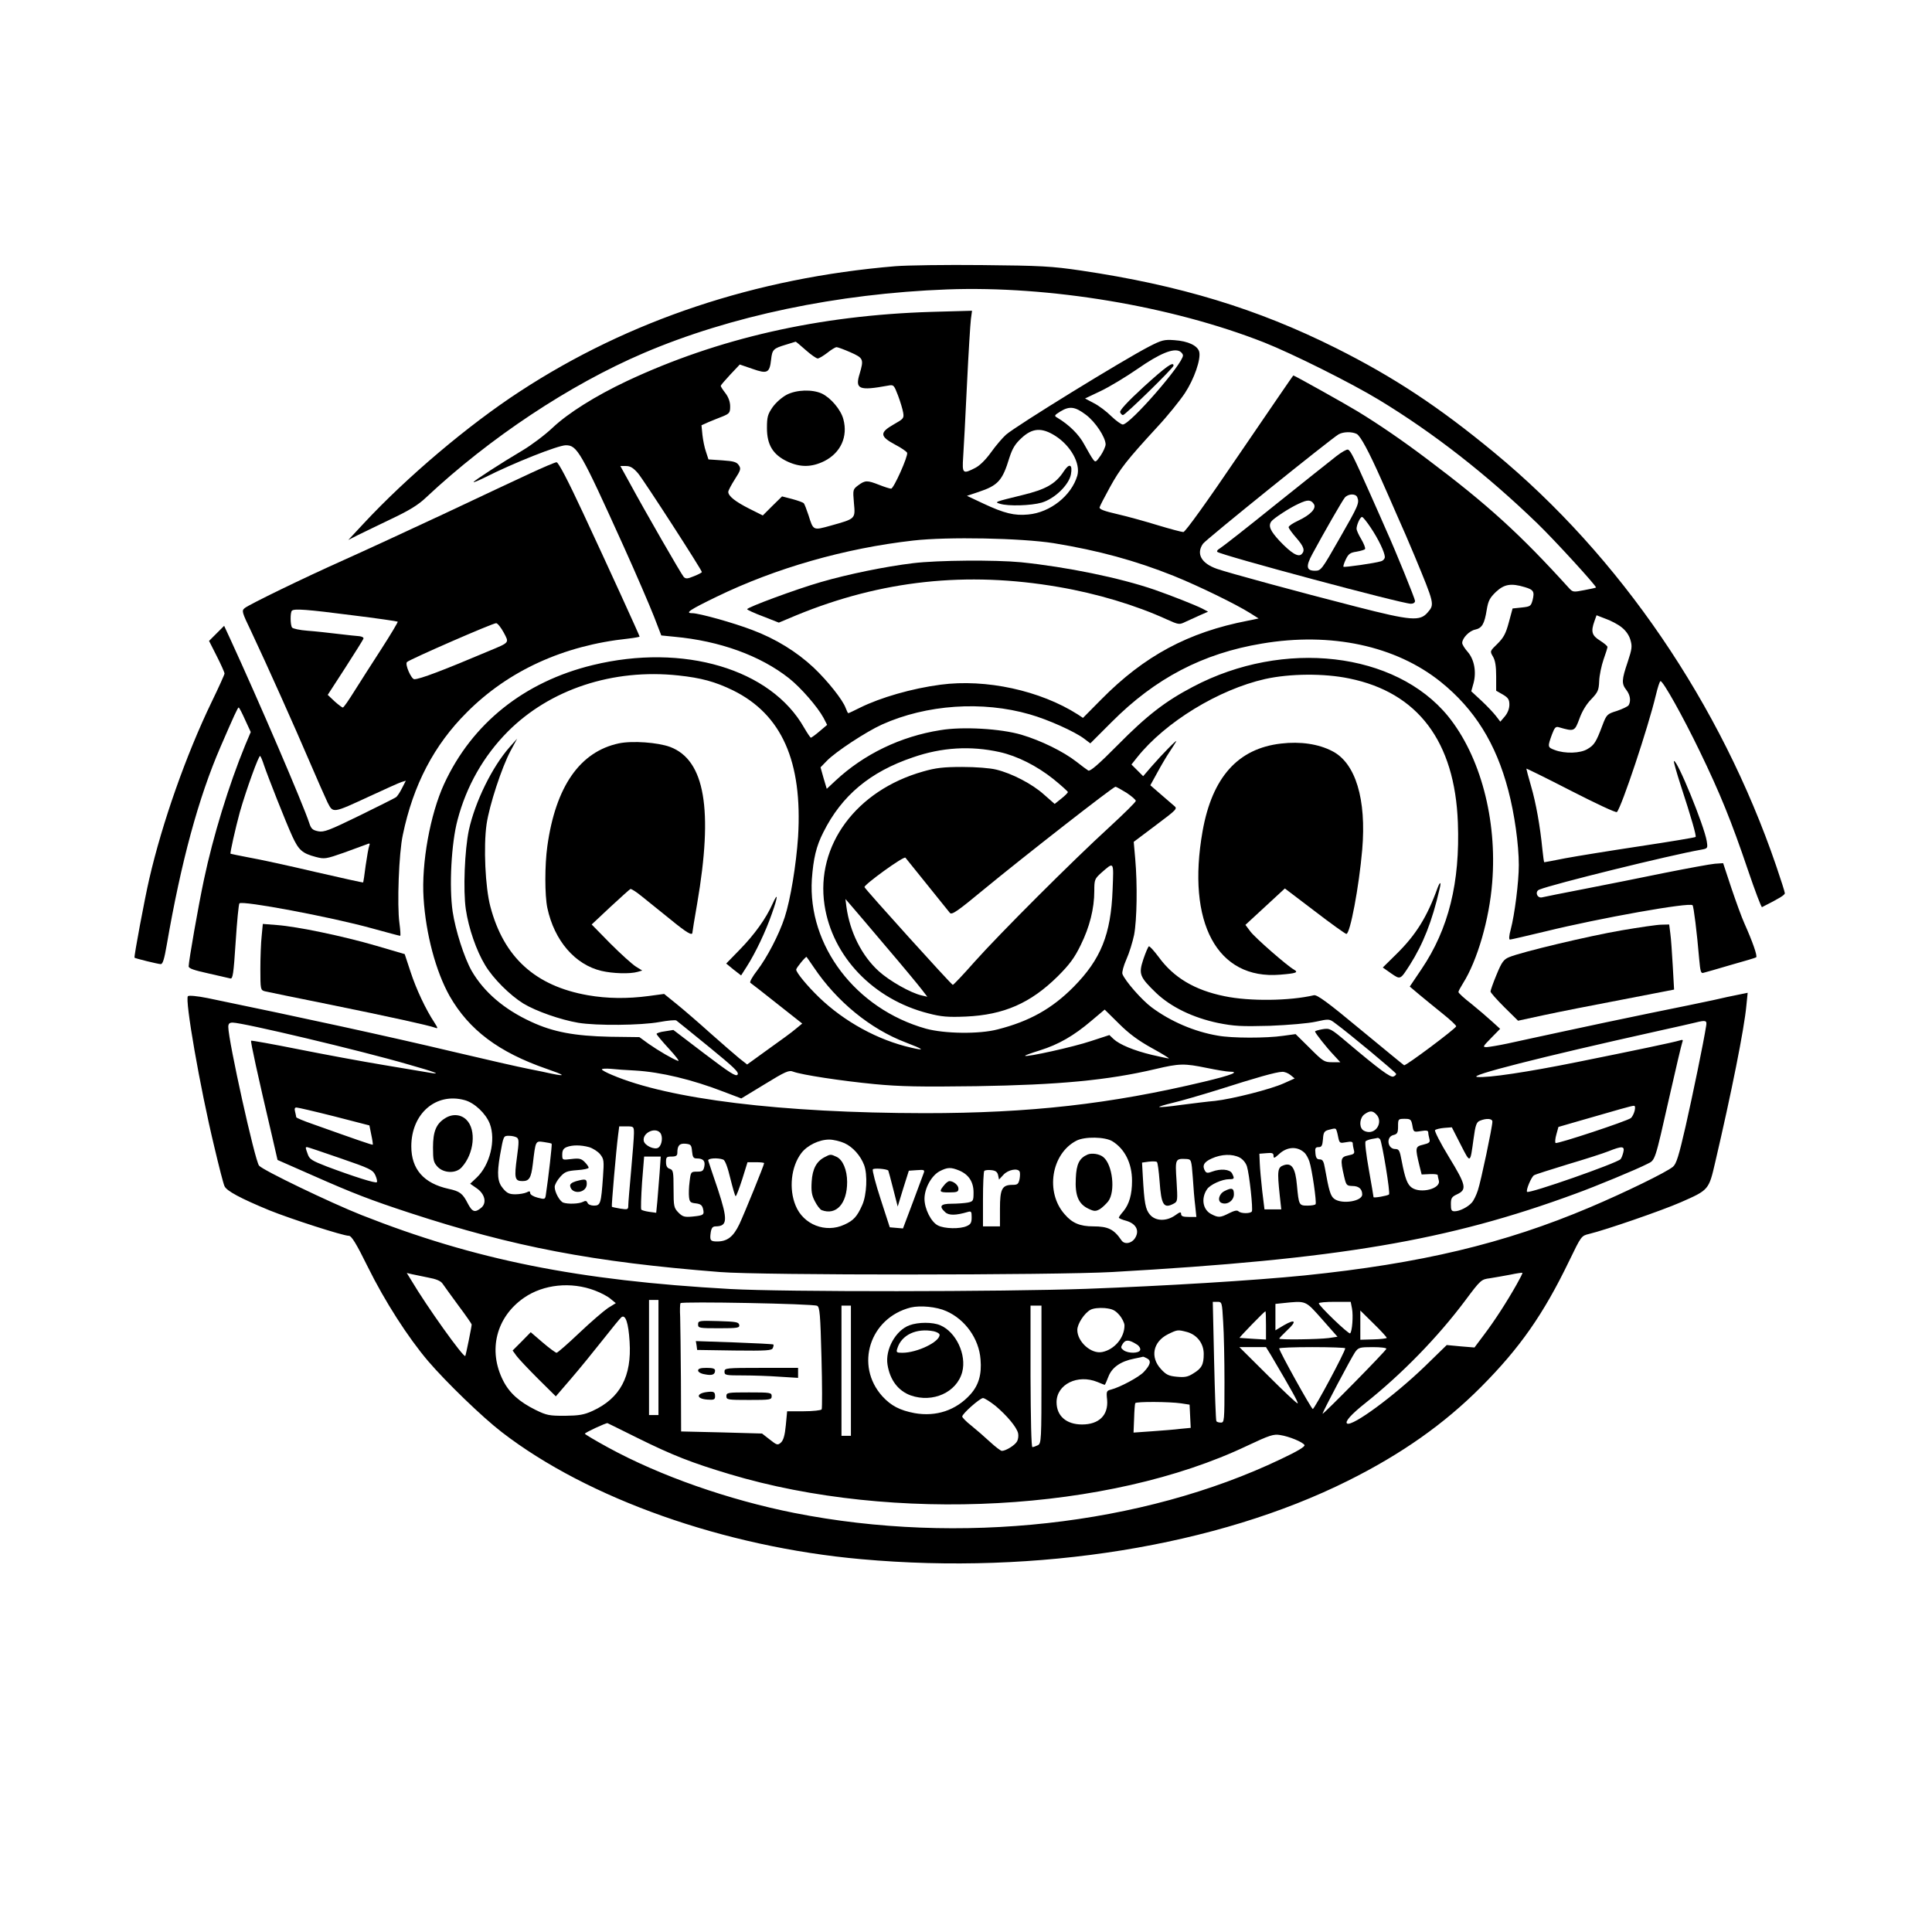
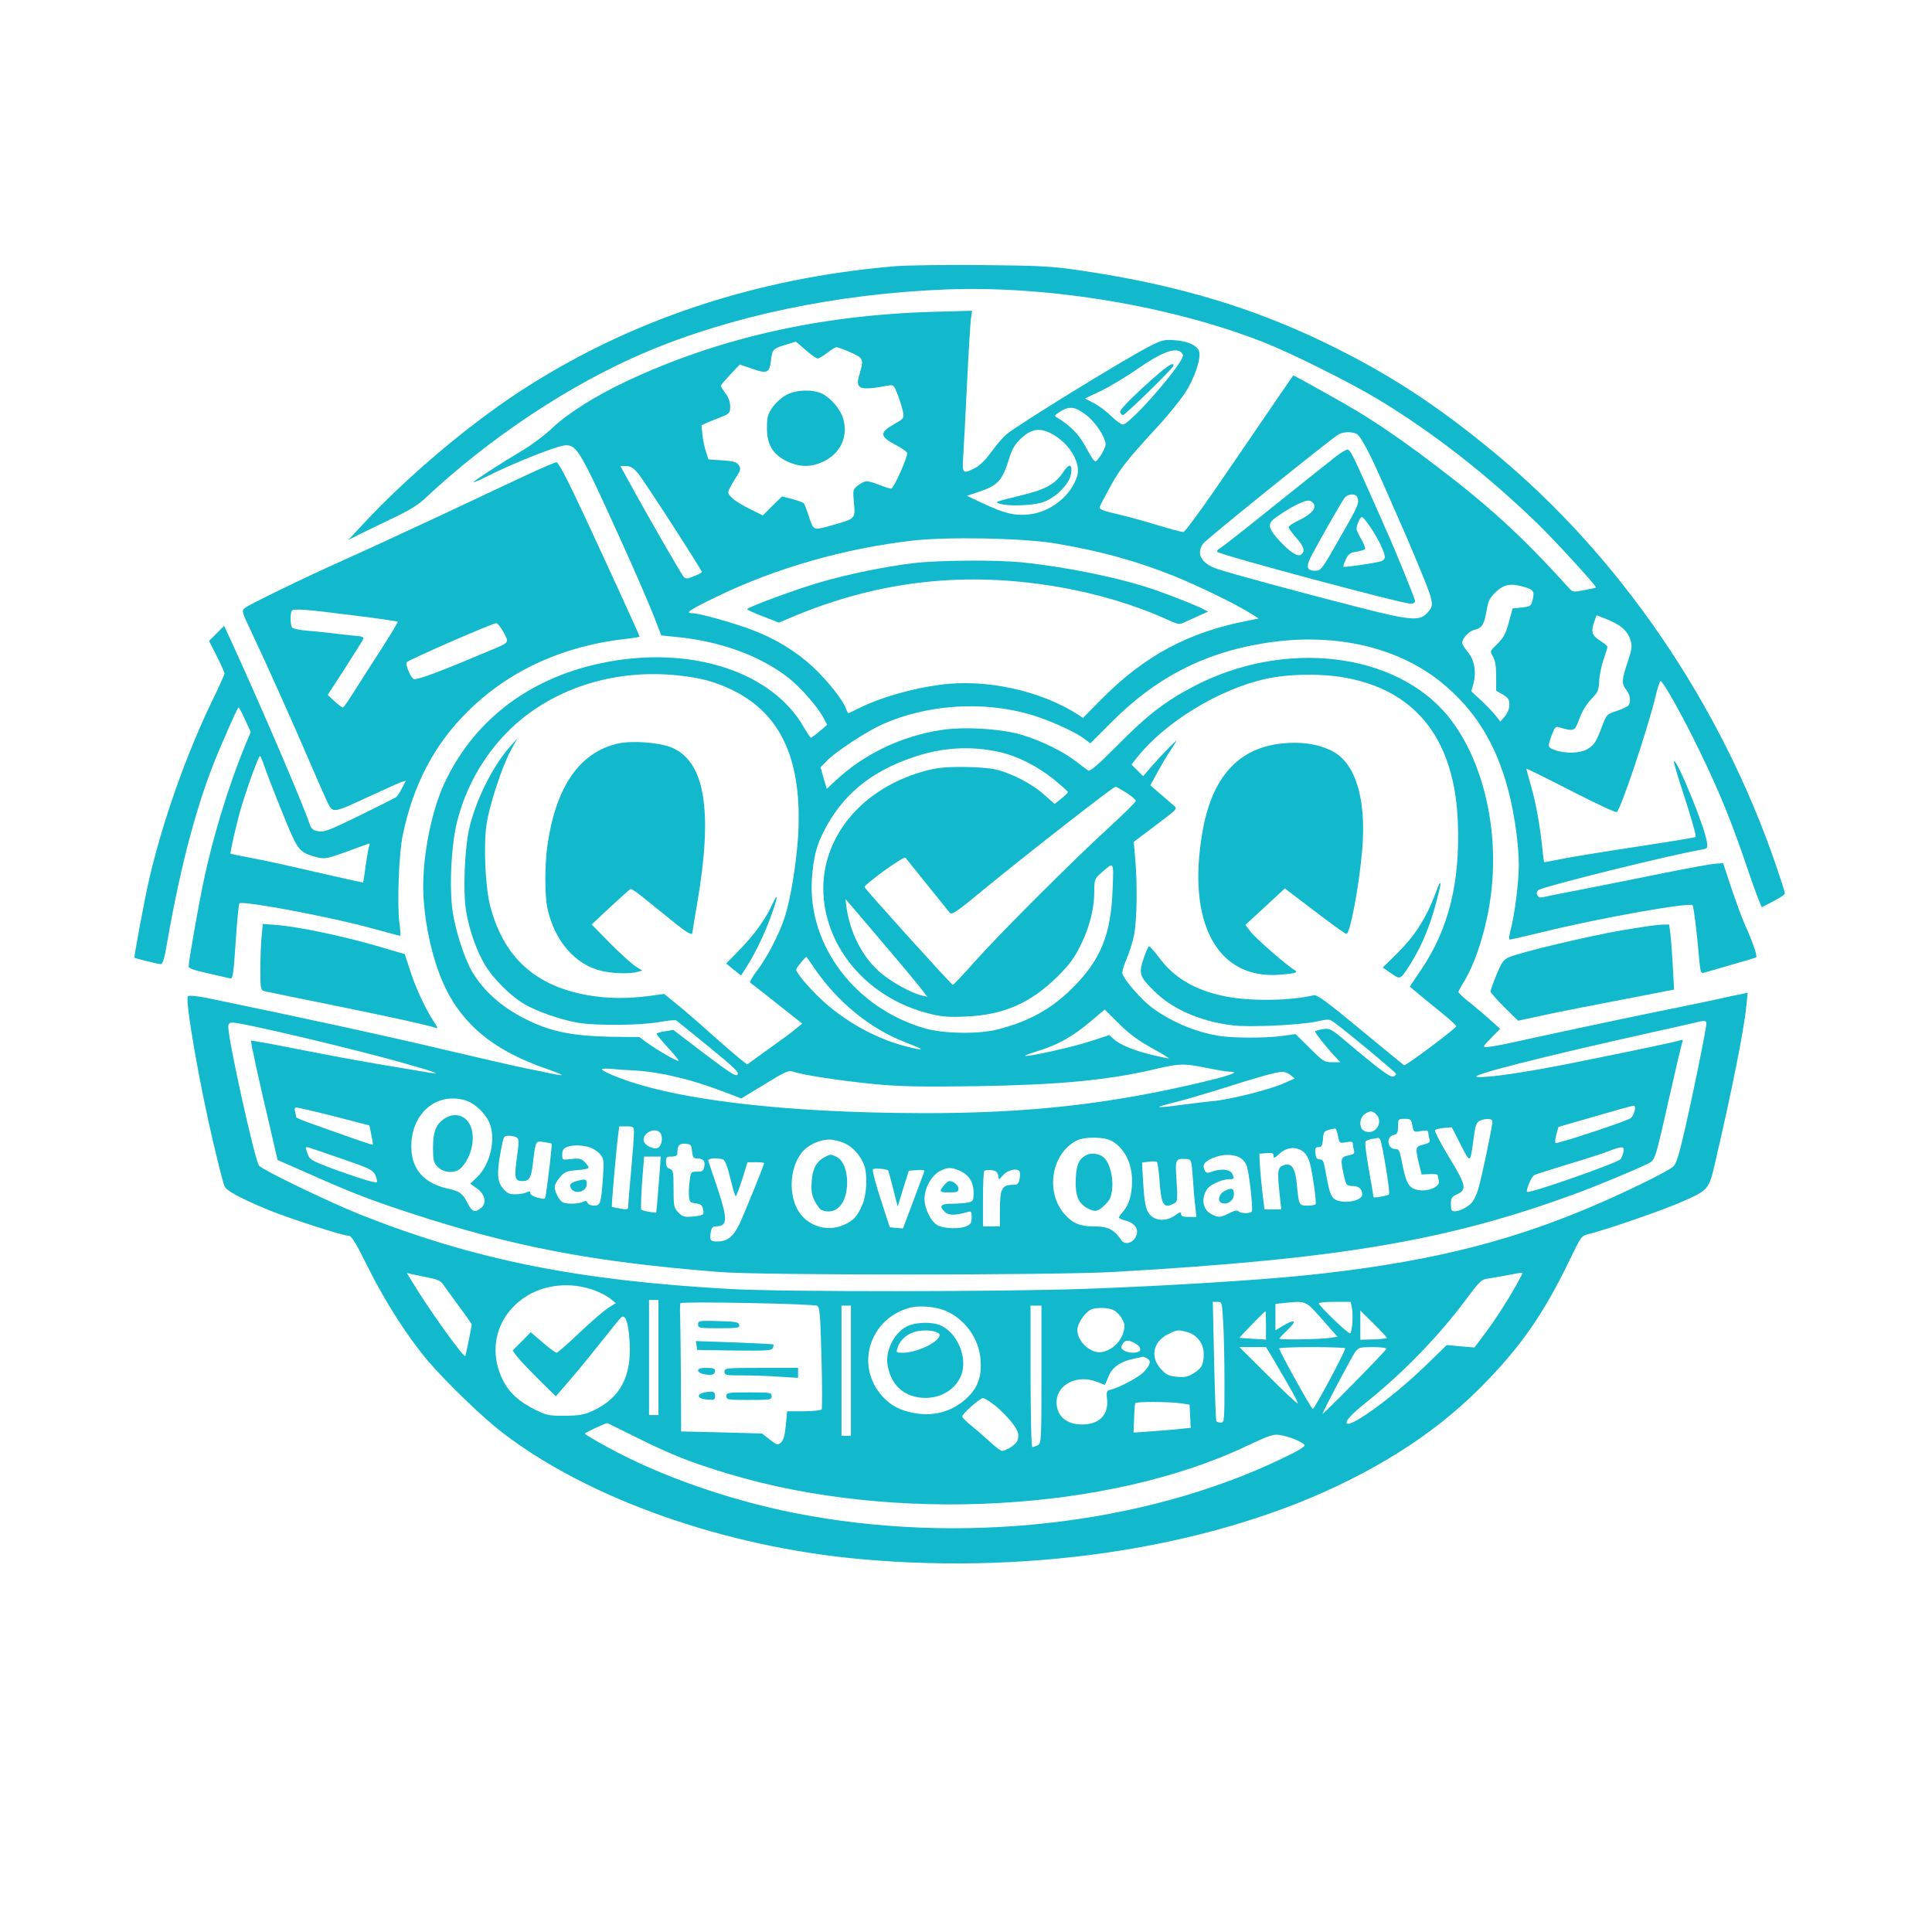
<svg xmlns="http://www.w3.org/2000/svg" version="1.0" width="1024pt" height="1024pt" viewBox="0 0 1024 1024" preserveAspectRatio="xMidYMid meet">
-   <g transform="translate(0,1024) scale(0.1,-0.1)" fill="#000000" stroke="none">
+   <g transform="translate(0,1024) scale(0.1,-0.1)" fill="#12b8cc" stroke="none">
    <path d="M4745 8829 c-739 -62 -1412 -286 -1990 -664 -273 -178 -598 -453 -827 -699 l-82 -88 49 25 c28 14 108 52 178 86 95 45 143 74 185 114 338 317 762 598 1152 765 460 197 1028 316 1610 338 543 20 1189 -88 1680 -281 149 -59 462 -215 610 -305 290 -176 571 -396 838 -654 92 -89 317 -335 311 -340 -2 -2 -31 -8 -63 -14 -56 -11 -60 -11 -80 11 -260 287 -433 444 -751 683 -127 96 -255 184 -370 254 -62 38 -334 190 -340 190 -2 0 -129 -187 -285 -415 -175 -258 -288 -415 -298 -415 -8 0 -69 16 -135 36 -65 20 -162 47 -215 59 -70 16 -96 26 -94 36 2 8 27 56 55 107 54 98 89 143 251 319 55 59 120 140 146 179 50 76 86 181 76 220 -9 32 -58 56 -131 61 -54 4 -67 1 -135 -34 -139 -72 -703 -419 -758 -467 -18 -16 -54 -58 -79 -93 -28 -39 -60 -71 -84 -83 -66 -34 -70 -31 -64 58 3 42 12 214 20 382 8 168 18 325 21 349 l6 44 -214 -6 c-597 -18 -1133 -140 -1616 -367 -167 -79 -310 -169 -392 -246 -41 -39 -113 -93 -160 -121 -110 -65 -260 -162 -260 -168 0 -3 27 8 61 25 150 76 387 170 428 170 60 0 78 -31 306 -535 67 -148 139 -316 161 -372 l39 -101 70 -7 c240 -22 455 -100 607 -220 62 -49 151 -151 183 -210 l19 -37 -39 -33 c-22 -19 -43 -34 -47 -35 -3 0 -19 24 -36 53 -176 311 -639 449 -1120 332 -363 -88 -640 -309 -788 -630 -74 -161 -121 -420 -109 -605 12 -191 65 -389 138 -519 103 -180 260 -298 514 -386 96 -33 107 -42 28 -26 -22 5 -78 17 -125 26 -47 9 -227 50 -400 91 -345 82 -801 181 -1300 284 -55 11 -99 15 -104 10 -17 -17 63 -480 140 -799 24 -102 48 -196 54 -208 11 -25 83 -64 238 -128 114 -46 390 -135 421 -135 14 0 39 -40 101 -166 90 -182 212 -372 319 -498 95 -111 288 -298 391 -377 456 -352 1179 -608 1905 -673 934 -84 1887 70 2580 416 283 141 510 301 705 497 205 206 330 384 467 668 64 132 64 133 106 143 87 21 386 124 486 168 148 65 148 65 182 212 86 368 154 708 165 829 l7 69 -49 -10 c-27 -5 -87 -18 -134 -29 -47 -10 -195 -41 -330 -68 -135 -28 -342 -71 -460 -97 -118 -25 -253 -55 -300 -65 -47 -10 -96 -18 -110 -19 -23 0 -21 3 23 48 l48 49 -43 39 c-24 22 -73 64 -110 94 -38 29 -68 57 -68 62 0 5 11 25 24 46 76 120 140 340 155 535 27 333 -63 670 -234 881 -279 341 -871 410 -1352 156 -147 -77 -244 -152 -399 -309 -100 -101 -146 -141 -156 -135 -7 4 -35 25 -63 47 -68 53 -187 112 -292 143 -109 32 -311 44 -429 24 -210 -33 -405 -127 -556 -268 l-46 -43 -17 57 -16 57 33 34 c46 48 209 155 293 193 236 106 532 126 782 54 99 -28 240 -92 289 -129 l33 -25 113 113 c231 232 483 364 797 416 366 62 709 -12 947 -203 179 -144 293 -326 358 -574 33 -124 56 -288 56 -397 0 -90 -22 -263 -43 -342 -9 -32 -10 -53 -4 -53 5 0 91 20 191 44 286 70 762 155 777 138 6 -7 23 -143 35 -285 6 -66 9 -78 23 -73 9 2 75 21 146 42 72 20 132 38 133 40 8 6 -19 83 -62 179 -15 33 -46 119 -70 190 l-43 130 -44 -3 c-24 -2 -143 -24 -264 -48 -121 -25 -312 -63 -425 -85 -113 -22 -215 -42 -226 -45 -27 -7 -41 31 -15 41 70 29 695 183 855 211 38 7 38 7 32 46 -13 81 -159 438 -174 424 -2 -3 14 -60 36 -128 57 -174 84 -269 79 -274 -2 -3 -135 -25 -294 -49 -159 -24 -338 -53 -397 -64 -59 -12 -109 -21 -111 -21 -2 0 -6 30 -10 68 -12 123 -34 246 -60 335 -14 48 -25 90 -25 93 0 2 106 -50 236 -117 131 -67 239 -118 244 -113 25 27 166 450 206 618 10 42 21 76 25 76 14 0 118 -186 207 -370 109 -225 169 -373 257 -633 37 -109 70 -196 74 -195 93 47 121 64 121 74 0 6 -21 72 -46 145 -293 857 -828 1641 -1494 2190 -295 244 -534 401 -839 554 -418 209 -826 333 -1351 411 -157 23 -211 26 -525 29 -192 2 -399 -1 -460 -6z m-475 -444 c28 -25 57 -45 64 -45 7 0 30 14 51 30 21 17 43 30 49 30 6 0 39 -12 73 -27 70 -31 72 -37 49 -115 -25 -81 -3 -90 150 -62 31 6 32 4 54 -53 12 -32 24 -72 27 -90 5 -30 2 -33 -51 -63 -75 -43 -73 -63 9 -107 33 -17 61 -37 63 -43 6 -17 -71 -190 -85 -190 -7 0 -35 9 -63 20 -64 25 -74 25 -111 -2 -29 -22 -29 -23 -23 -94 8 -85 9 -83 -123 -120 -94 -26 -92 -27 -118 56 -10 30 -21 59 -25 63 -4 4 -31 14 -61 22 l-54 14 -51 -50 -51 -51 -72 36 c-75 38 -111 67 -111 89 0 7 16 37 35 67 31 48 33 56 21 74 -11 17 -27 22 -87 26 l-74 5 -13 40 c-8 22 -16 63 -19 90 l-5 51 38 17 c22 9 56 23 77 31 33 14 37 19 37 52 0 24 -9 49 -25 70 -14 18 -25 35 -25 39 0 3 23 30 51 60 l50 53 67 -23 c79 -28 91 -22 99 49 6 54 12 59 78 79 28 9 51 16 52 16 1 1 25 -19 53 -44z m2000 -29 c0 -44 -280 -366 -319 -366 -8 0 -36 20 -61 44 -25 25 -66 56 -92 69 l-47 25 84 40 c46 22 134 75 196 118 115 80 188 110 222 92 9 -5 17 -15 17 -22z m-515 -314 c51 -38 104 -119 105 -157 0 -11 -12 -38 -26 -59 -26 -37 -28 -38 -41 -20 -8 10 -28 46 -46 78 -28 53 -81 105 -143 142 -18 10 -16 13 16 33 49 30 78 26 135 -17z m-162 -112 c82 -52 135 -147 117 -211 -31 -106 -144 -196 -261 -206 -72 -7 -126 6 -237 58 l-87 41 60 20 c105 35 128 60 165 182 16 49 30 73 65 105 57 53 107 56 178 11z m1598 10 c20 -11 64 -93 129 -239 21 -47 59 -133 84 -191 26 -58 68 -154 93 -215 107 -258 107 -258 70 -301 -41 -48 -88 -44 -377 30 -313 80 -680 180 -740 201 -83 29 -111 80 -74 133 15 22 679 557 719 580 25 14 70 15 96 2z m-3809 -209 c31 -37 338 -512 338 -523 0 -3 -19 -13 -42 -22 -34 -14 -43 -15 -54 -4 -13 14 -208 353 -288 501 l-48 87 30 0 c23 0 39 -10 64 -39z m2203 -370 c238 -39 432 -92 635 -173 136 -55 330 -150 405 -197 l46 -29 -58 -12 c-315 -61 -548 -186 -776 -417 l-97 -98 -27 18 c-199 127 -487 190 -728 158 -152 -20 -318 -68 -427 -122 -32 -16 -59 -29 -62 -29 -2 0 -8 12 -14 28 -15 42 -95 143 -170 214 -90 84 -200 152 -325 199 -99 38 -282 89 -318 89 -41 0 -13 18 129 87 313 152 680 257 1042 298 183 21 573 13 745 -14z m2497 -233 c47 -14 52 -24 41 -69 -9 -32 -12 -34 -58 -39 l-48 -5 -20 -74 c-16 -60 -28 -81 -60 -113 -40 -39 -41 -39 -24 -68 12 -20 17 -51 17 -104 l0 -77 35 -20 c29 -17 35 -27 35 -54 0 -21 -9 -44 -24 -62 l-24 -28 -23 30 c-13 17 -47 53 -77 81 l-54 50 12 43 c16 60 4 126 -31 166 -16 18 -29 39 -29 47 0 26 38 65 69 71 36 8 49 30 61 105 8 48 16 63 49 95 44 41 80 47 153 25z m513 -213 c21 -16 39 -41 46 -65 11 -36 9 -49 -14 -119 -32 -94 -33 -115 -7 -148 21 -27 25 -59 12 -81 -5 -7 -33 -20 -62 -30 -52 -16 -55 -19 -77 -77 -33 -88 -43 -104 -79 -125 -37 -23 -119 -26 -174 -5 -38 14 -38 17 -14 83 14 37 20 43 38 37 80 -23 82 -22 107 45 14 40 38 79 63 104 35 37 40 47 42 96 1 30 12 82 23 114 12 33 21 63 21 67 0 5 -18 20 -40 34 -43 27 -49 47 -29 103 l11 31 49 -19 c28 -10 66 -30 84 -45z m-5000 -255 c122 -13 195 -33 290 -79 259 -128 369 -377 345 -776 -10 -148 -40 -332 -71 -427 -30 -92 -94 -214 -146 -282 -25 -32 -41 -61 -36 -65 5 -3 69 -53 142 -111 l133 -105 -34 -28 c-18 -16 -84 -64 -146 -108 l-112 -81 -42 33 c-22 18 -91 78 -152 132 -61 55 -141 124 -178 154 l-68 55 -81 -11 c-113 -15 -220 -14 -323 4 -279 49 -446 201 -517 470 -27 101 -37 319 -20 437 15 101 80 300 127 388 l35 65 -40 -45 c-92 -104 -183 -289 -216 -440 -22 -105 -31 -318 -16 -420 15 -101 56 -219 102 -295 43 -72 132 -160 203 -204 68 -41 197 -86 291 -102 96 -16 332 -14 430 4 44 8 85 12 90 8 6 -4 83 -67 173 -140 132 -108 161 -135 151 -147 -9 -11 -40 9 -176 112 l-164 125 -44 -7 c-25 -3 -45 -10 -45 -14 0 -4 30 -40 66 -79 36 -39 58 -68 48 -64 -29 10 -104 54 -157 91 l-48 35 -157 2 c-186 4 -300 25 -416 79 -144 66 -251 158 -316 270 -40 71 -86 215 -101 315 -19 132 -7 362 26 485 47 179 138 339 266 468 224 225 558 335 904 298z m3556 -16 c364 -74 560 -334 576 -764 12 -317 -49 -564 -193 -777 l-62 -92 51 -43 c29 -24 85 -70 125 -102 40 -32 72 -62 70 -66 -5 -14 -268 -211 -276 -206 -4 2 -108 88 -232 190 -173 144 -230 185 -246 181 -128 -30 -341 -33 -474 -5 -158 32 -270 99 -349 208 -25 33 -48 59 -52 56 -4 -2 -17 -33 -29 -68 -26 -79 -20 -94 68 -179 79 -75 195 -131 328 -159 86 -17 122 -19 274 -15 100 4 205 13 245 22 68 15 71 15 100 -7 73 -53 325 -263 325 -270 0 -5 -7 -11 -15 -14 -15 -6 -74 37 -248 184 -84 71 -89 73 -127 67 -22 -4 -40 -9 -40 -12 0 -8 60 -84 99 -125 l35 -38 -44 0 c-41 0 -48 5 -118 75 l-75 74 -66 -9 c-88 -13 -273 -13 -347 1 -124 21 -249 75 -349 149 -53 39 -143 142 -156 178 -3 9 6 43 21 77 15 33 33 92 41 130 15 80 18 266 6 402 l-8 91 117 88 c112 84 116 88 97 103 -10 9 -43 37 -73 63 l-53 46 38 69 c20 37 49 86 64 108 15 22 30 47 35 55 10 18 -72 -65 -132 -134 l-43 -50 -31 31 -31 31 31 39 c149 186 430 358 677 414 130 29 312 31 446 3z m-1853 -390 c94 -21 197 -73 285 -143 42 -34 77 -66 77 -69 0 -4 -16 -20 -35 -35 l-35 -28 -57 50 c-62 56 -170 112 -253 132 -32 8 -108 14 -180 14 -100 0 -141 -5 -207 -24 -355 -100 -570 -392 -523 -707 41 -274 259 -501 550 -575 69 -18 104 -21 199 -17 202 9 343 71 487 213 63 63 89 98 122 166 47 95 72 193 72 287 0 59 2 64 36 95 70 61 67 65 61 -89 -9 -237 -62 -368 -207 -515 -114 -115 -233 -182 -402 -225 -98 -26 -283 -23 -381 4 -372 105 -626 440 -604 792 8 109 23 175 61 249 97 194 247 320 475 397 153 53 305 62 459 28z m673 -216 c27 -18 49 -37 49 -43 0 -6 -63 -68 -139 -138 -194 -177 -584 -567 -715 -714 -60 -68 -112 -123 -116 -123 -7 0 -463 505 -468 518 -4 12 208 166 217 156 4 -5 56 -70 116 -144 59 -74 114 -141 120 -149 11 -11 42 11 181 126 210 173 684 543 696 543 5 0 31 -15 59 -32z m-1276 -814 c89 -104 174 -207 190 -228 l30 -39 -30 7 c-58 13 -171 77 -228 129 -90 82 -153 208 -171 342 l-5 40 27 -31 c15 -17 99 -116 187 -220z m-381 -112 c121 -180 299 -326 486 -397 97 -37 107 -46 30 -28 -177 40 -355 138 -489 267 -62 60 -121 131 -121 147 0 9 51 71 55 67 2 -2 19 -27 39 -56z m1791 -427 c55 -30 95 -55 90 -55 -6 0 -46 9 -90 19 -96 23 -172 55 -203 84 l-22 21 -98 -32 c-92 -31 -341 -86 -349 -78 -2 2 34 15 79 29 99 31 179 77 273 157 l70 59 75 -74 c54 -54 103 -90 175 -130z m2938 118 c-14 -90 -71 -365 -109 -533 -36 -157 -49 -199 -67 -214 -34 -29 -256 -137 -440 -215 -455 -193 -898 -298 -1512 -361 -268 -27 -745 -56 -1155 -71 -450 -16 -1602 -17 -1890 -1 -808 45 -1354 155 -1954 392 -164 65 -524 238 -543 262 -22 26 -163 663 -163 735 0 17 6 23 23 23 54 0 678 -148 932 -222 142 -40 179 -55 115 -44 -19 3 -129 22 -245 41 -115 19 -320 57 -455 84 -135 27 -247 47 -249 45 -4 -4 34 -178 111 -506 l29 -126 184 -81 c219 -97 311 -132 515 -199 553 -181 973 -261 1645 -314 219 -18 1774 -17 2080 0 1200 68 1779 166 2455 415 105 38 325 129 381 158 43 21 39 10 118 359 33 146 63 273 67 284 6 15 4 17 -15 11 -28 -9 -238 -53 -541 -114 -262 -53 -475 -85 -530 -79 -57 5 334 105 960 244 91 20 179 40 195 44 56 14 63 12 58 -17z m-2648 -223 c53 -11 108 -20 121 -20 58 0 13 -18 -133 -53 -498 -119 -925 -167 -1483 -167 -758 1 -1356 74 -1657 203 -29 12 -53 25 -53 29 0 4 21 5 48 3 26 -3 83 -7 128 -9 137 -8 303 -48 471 -113 l92 -35 125 76 c109 67 128 75 150 66 45 -17 255 -49 431 -66 136 -13 243 -15 540 -11 436 7 696 31 950 91 127 30 152 30 270 6z m445 -38 l22 -18 -58 -26 c-71 -32 -274 -83 -364 -93 -36 -3 -116 -13 -178 -21 -63 -9 -116 -14 -118 -11 -2 2 31 12 73 22 43 10 153 42 246 71 191 61 302 93 333 93 12 1 32 -7 44 -17z m-4377 -133 c52 -14 112 -71 133 -125 33 -87 1 -218 -69 -285 l-35 -33 33 -23 c45 -30 57 -79 25 -105 -33 -27 -47 -22 -71 24 -27 53 -42 64 -102 77 -131 29 -197 104 -197 225 0 174 131 287 283 245z m6201 -56 c-4 -16 -13 -33 -20 -39 -20 -16 -392 -139 -399 -132 -4 3 -2 24 4 45 l11 40 107 31 c214 62 278 80 291 81 9 1 10 -7 6 -26z m-6892 -30 l186 -48 10 -50 c6 -27 9 -51 8 -52 -2 -3 -85 26 -318 109 -49 17 -88 33 -88 37 0 3 -3 16 -6 29 -4 15 -2 22 7 22 8 0 98 -21 201 -47z m5522 11 c34 -33 9 -94 -38 -94 -12 0 -27 5 -34 12 -20 20 -14 65 10 82 28 20 43 20 62 0z m192 -60 c6 -35 7 -35 45 -29 29 5 39 3 39 -7 0 -7 3 -23 6 -34 5 -18 0 -23 -33 -31 -42 -10 -43 -15 -20 -110 l12 -48 43 2 c23 1 42 -1 42 -5 0 -4 3 -17 6 -29 12 -43 -95 -71 -143 -38 -24 17 -36 49 -54 143 -10 54 -14 62 -34 62 -41 0 -50 64 -10 74 21 5 25 12 25 46 0 39 1 40 35 40 31 0 35 -3 41 -36z m424 21 c0 -27 -61 -317 -77 -364 -8 -25 -22 -54 -32 -65 -21 -24 -65 -46 -91 -46 -17 0 -20 6 -20 38 0 32 5 39 33 52 53 25 48 48 -43 197 -46 75 -78 139 -74 143 5 5 27 10 49 12 l40 3 47 -92 c52 -102 50 -102 68 30 10 75 16 90 34 97 34 14 66 12 66 -5z m-4550 -62 c0 -21 -7 -110 -15 -198 -8 -88 -15 -171 -15 -184 0 -22 -3 -23 -42 -17 -23 4 -43 8 -45 10 -3 3 23 302 33 379 l6 47 39 0 c38 0 39 -1 39 -37z m3724 15 c3 -7 7 -26 10 -41 6 -26 9 -27 41 -21 26 5 35 3 35 -7 0 -8 3 -24 6 -35 5 -18 0 -22 -30 -28 -41 -8 -43 -21 -22 -111 11 -47 13 -50 44 -51 34 0 52 -16 52 -45 0 -36 -106 -53 -147 -24 -21 15 -29 42 -51 165 -6 35 -12 45 -27 45 -15 0 -21 8 -23 33 -3 26 0 32 17 32 16 0 20 8 23 42 2 35 7 43 28 49 37 10 40 10 44 -3z m-3585 -12 c16 -19 10 -66 -10 -79 -20 -13 -72 11 -77 36 -8 42 60 75 87 43z m-760 -25 c12 -8 12 -23 1 -104 -15 -111 -12 -127 29 -127 36 0 46 16 55 90 15 126 14 123 58 117 22 -3 41 -7 42 -9 3 -3 -18 -186 -30 -264 -4 -32 -5 -32 -44 -22 -23 6 -40 16 -40 25 0 10 -4 11 -19 3 -11 -5 -38 -10 -59 -10 -33 0 -45 6 -66 31 -29 34 -33 75 -16 175 19 105 18 104 48 104 15 0 33 -4 41 -9z m3157 -20 c66 -41 104 -117 104 -210 0 -72 -15 -123 -45 -160 -14 -16 -25 -31 -25 -35 0 -3 18 -11 41 -17 49 -15 68 -49 48 -86 -17 -33 -58 -42 -75 -17 -40 59 -71 74 -150 74 -69 0 -111 17 -151 64 -104 117 -71 321 62 390 44 23 152 21 191 -3z m1419 10 c11 -19 55 -285 47 -292 -8 -7 -82 -20 -82 -14 0 3 -11 68 -25 147 -14 78 -22 145 -17 149 4 4 18 9 32 12 14 2 28 5 32 6 4 0 9 -3 13 -8z m-2839 -20 c44 -20 85 -66 104 -116 19 -50 14 -159 -10 -212 -27 -61 -46 -82 -95 -104 -99 -46 -217 0 -258 101 -37 89 -24 207 30 278 31 41 94 72 148 72 22 0 59 -9 81 -19z m-808 -43 c3 -31 7 -38 25 -38 34 0 46 -13 40 -43 -5 -23 -10 -27 -38 -27 -33 0 -34 -1 -40 -53 -4 -29 -5 -66 -3 -82 3 -26 8 -30 35 -33 25 -3 34 -9 39 -28 8 -33 4 -36 -55 -42 -43 -4 -53 -1 -75 21 -24 25 -26 32 -26 126 0 91 -2 100 -20 106 -14 4 -20 15 -20 36 0 26 3 29 30 29 23 0 30 5 30 19 0 39 11 52 44 49 28 -3 31 -7 34 -40z m-546 22 c20 -6 47 -23 59 -38 20 -25 21 -35 15 -119 -10 -142 -13 -153 -48 -153 -16 0 -31 6 -34 15 -5 11 -11 12 -24 5 -21 -11 -80 -13 -105 -4 -19 8 -45 55 -45 83 0 12 13 35 29 53 24 27 36 32 90 36 33 2 61 8 61 13 0 5 -10 19 -21 30 -18 18 -29 21 -70 16 -49 -6 -49 -6 -49 24 0 21 6 32 23 39 30 12 75 12 119 0z m-1318 -59 c157 -54 171 -61 185 -89 8 -18 12 -35 8 -38 -6 -7 -123 30 -264 83 -80 31 -93 39 -102 66 -13 36 -13 37 -3 37 4 0 83 -27 176 -59z m5108 31 c10 -8 22 -30 28 -48 14 -41 39 -216 33 -226 -2 -5 -22 -8 -43 -8 -45 0 -46 2 -56 108 -8 92 -28 121 -70 106 -33 -11 -35 -29 -21 -161 l8 -73 -44 0 -45 0 -12 98 c-6 53 -12 120 -13 147 l-2 50 38 3 c30 3 37 0 37 -14 0 -15 5 -13 28 8 42 40 96 44 134 10z m1692 1 c-4 -16 -10 -32 -15 -37 -19 -21 -484 -184 -495 -173 -8 7 23 81 37 88 8 5 88 30 179 58 91 27 188 58 215 69 73 29 87 28 79 -5z m-2034 -28 c17 -9 33 -28 39 -47 13 -42 33 -227 26 -239 -8 -12 -58 -12 -71 1 -7 7 -23 3 -49 -10 -47 -24 -57 -25 -95 -5 -45 23 -55 83 -23 131 16 25 80 54 118 54 28 0 29 3 15 31 -12 22 -61 26 -106 9 -21 -8 -29 -8 -36 2 -18 29 -8 49 35 68 51 23 108 25 147 5z m-3074 -82 c-4 -49 -9 -116 -12 -150 l-6 -61 -37 5 c-20 3 -39 8 -42 12 -3 3 -1 68 4 144 l11 137 44 0 44 0 -6 -87z m337 71 c10 -3 24 -41 38 -100 13 -52 25 -94 28 -94 4 0 19 41 35 90 l28 90 44 0 c24 0 44 -2 44 -5 0 -10 -103 -263 -131 -323 -32 -67 -64 -92 -118 -92 -36 0 -40 6 -34 48 4 24 10 32 27 32 62 1 64 34 11 196 -26 76 -49 145 -51 152 -6 13 50 17 79 6z m2489 -94 c3 -52 9 -121 13 -152 l6 -58 -41 0 c-30 0 -40 4 -40 16 0 12 -6 11 -32 -8 -46 -32 -103 -31 -133 4 -24 28 -30 61 -38 205 l-4 71 36 5 c20 2 39 2 43 -2 4 -3 10 -49 14 -101 9 -128 22 -148 76 -119 20 11 20 17 14 119 -8 119 -7 120 54 117 24 -2 25 -5 32 -97z m-1614 36 c1 -2 13 -45 26 -97 l24 -94 29 95 30 95 43 3 c38 3 42 1 36 -15 -4 -10 -30 -80 -58 -156 l-52 -138 -35 3 -35 3 -48 148 c-27 82 -45 153 -42 159 5 8 72 3 82 -6z m376 0 c50 -21 76 -60 76 -116 0 -45 -2 -48 -31 -54 -17 -3 -56 -6 -85 -6 -59 0 -69 -13 -34 -45 19 -18 57 -17 118 1 20 6 22 3 22 -28 0 -28 -5 -37 -25 -46 -36 -17 -120 -15 -154 3 -36 18 -71 88 -71 141 0 56 37 123 80 146 42 22 60 22 104 4z m206 -24 l5 -24 24 26 c24 26 74 36 85 17 3 -5 3 -23 0 -40 -6 -27 -11 -31 -37 -31 -56 0 -67 -21 -67 -127 l0 -93 -45 0 -45 0 0 143 c0 79 3 147 7 151 4 4 21 6 37 4 22 -2 32 -9 36 -26z m2749 -579 c-53 -94 -117 -193 -173 -267 l-51 -68 -73 6 -74 7 -116 -113 c-163 -157 -384 -320 -412 -303 -14 9 23 50 95 107 196 156 386 351 531 545 82 110 85 112 131 118 27 4 75 13 108 19 33 7 62 11 64 10 2 -2 -12 -29 -30 -61z m-5771 36 c44 -8 68 -18 78 -33 8 -12 46 -64 84 -116 39 -52 70 -97 70 -100 0 -11 -31 -164 -34 -167 -9 -10 -203 261 -286 401 l-24 39 25 -6 c13 -3 52 -11 87 -18z m885 -69 c32 -12 70 -32 84 -45 l27 -22 -42 -26 c-22 -15 -91 -74 -152 -132 -61 -58 -115 -105 -120 -105 -5 0 -38 24 -73 54 l-64 55 -48 -49 -48 -48 21 -29 c11 -15 63 -70 114 -121 l94 -93 80 93 c44 51 119 143 167 204 48 61 93 116 100 122 22 18 38 -29 44 -129 12 -184 -50 -300 -196 -367 -46 -21 -72 -25 -147 -26 -82 0 -96 2 -155 31 -87 43 -139 90 -172 155 -82 161 -37 338 111 440 103 71 249 86 375 38z m337 -355 l0 -305 -25 0 -25 0 0 305 0 305 25 0 25 0 0 -305z m841 274 c14 -7 17 -45 23 -273 4 -146 4 -270 1 -276 -3 -5 -46 -10 -95 -10 l-88 0 -7 -74 c-5 -54 -13 -80 -26 -92 -17 -15 -21 -14 -59 16 l-41 32 -214 6 -215 5 -1 271 c-1 149 -3 300 -4 336 -2 36 -1 69 2 73 6 10 703 -3 724 -14z m2152 -86 c4 -58 7 -202 7 -320 0 -204 -1 -213 -19 -213 -11 0 -22 3 -24 8 -3 4 -8 148 -12 320 l-7 312 24 0 c25 0 25 -2 31 -107z m524 15 l82 -93 -47 -7 c-54 -7 -262 -10 -262 -3 0 2 19 22 42 44 53 49 44 62 -17 27 l-45 -27 0 70 0 70 38 4 c127 13 119 16 209 -85z m159 56 c7 -38 1 -121 -10 -131 -7 -7 -166 146 -166 159 0 5 38 8 85 8 l84 0 7 -36z m-2656 -329 l0 -345 -25 0 -25 0 0 345 0 345 25 0 25 0 0 -345z m505 316 c101 -44 174 -147 182 -256 7 -80 -10 -137 -54 -186 -76 -84 -181 -119 -295 -99 -79 15 -125 39 -171 89 -148 164 -67 416 150 471 51 12 137 4 188 -19z m505 -336 c0 -350 -1 -365 -19 -375 -11 -5 -24 -10 -29 -10 -6 0 -9 151 -10 375 l0 375 29 0 29 0 0 -365z m412 316 c15 -17 28 -43 28 -56 0 -65 -53 -128 -118 -141 -58 -12 -132 54 -132 117 0 32 37 89 70 107 15 8 45 11 74 9 40 -4 55 -10 78 -36z m778 -56 l0 -75 -67 4 c-38 2 -70 5 -73 5 -4 1 132 141 137 141 2 0 3 -34 3 -75z m640 -66 c0 -3 -31 -7 -70 -8 l-70 -2 0 78 0 77 70 -69 c39 -38 70 -72 70 -76z m-1058 31 c53 -15 88 -61 88 -116 0 -57 -11 -77 -56 -104 -28 -18 -45 -21 -87 -17 -42 4 -56 10 -84 41 -58 63 -42 144 37 184 51 25 52 25 102 12z m-265 -67 c12 -8 19 -21 16 -29 -7 -18 -63 -18 -87 -1 -16 12 -17 16 -5 35 15 23 34 22 76 -5z m709 -55 c113 -192 145 -250 142 -256 -2 -4 -72 62 -156 146 l-153 152 71 0 70 0 26 -42z m394 36 c0 -18 -164 -324 -172 -322 -9 3 -177 305 -178 321 0 4 79 7 175 7 96 0 175 -3 175 -6z m218 -3 c-4 -13 -338 -352 -338 -344 0 10 151 295 172 326 18 25 24 27 95 27 41 0 73 -4 71 -9z m-1268 -51 c23 -12 18 -34 -18 -72 -25 -27 -126 -81 -173 -93 -24 -6 -26 -9 -21 -54 7 -82 -43 -131 -133 -131 -83 0 -135 45 -135 118 0 95 112 150 217 107 19 -8 37 -15 38 -15 2 0 11 20 20 44 19 49 65 81 137 95 24 5 44 9 46 10 2 1 12 -4 22 -9z m-803 -252 c59 -50 111 -111 119 -144 3 -12 1 -32 -5 -43 -11 -21 -60 -51 -81 -51 -6 0 -35 22 -63 48 -29 27 -73 65 -99 86 -27 21 -48 43 -48 48 0 15 93 97 110 98 8 0 38 -19 67 -42z m983 14 l45 -7 3 -61 3 -62 -53 -5 c-29 -4 -97 -9 -151 -13 l-99 -7 3 74 c1 41 4 77 6 82 5 9 181 8 243 -1z m-2880 -184 c186 -92 286 -131 486 -191 869 -261 2011 -199 2744 150 119 56 140 63 175 57 47 -7 120 -37 129 -53 5 -8 -39 -34 -126 -75 -733 -350 -1704 -458 -2578 -285 -347 69 -711 196 -987 347 -68 37 -123 70 -123 73 0 6 112 58 120 56 3 -1 75 -37 160 -79z" />
    <path d="M4170 8148 c-26 -14 -57 -41 -75 -66 -26 -38 -30 -52 -30 -111 0 -89 32 -141 108 -177 69 -32 129 -31 196 2 87 44 126 130 101 222 -13 50 -66 113 -114 136 -50 23 -133 21 -186 -6z" />
    <path d="M6062 8190 c-87 -80 -129 -126 -125 -135 3 -8 10 -15 15 -15 12 0 268 250 268 262 0 24 -39 -4 -158 -112z" />
    <path d="M5639 7743 c-44 -68 -96 -97 -220 -127 -147 -36 -150 -37 -119 -46 44 -14 165 -10 221 6 68 20 144 93 155 149 10 54 -8 62 -37 18z" />
    <path d="M7084 7823 c-27 -21 -173 -137 -324 -258 -151 -122 -284 -226 -295 -232 -11 -6 -17 -14 -13 -18 17 -17 979 -275 1026 -275 13 0 22 6 22 15 0 11 -102 263 -155 380 -7 17 -45 102 -84 190 -87 195 -103 228 -117 232 -6 2 -33 -13 -60 -34z m110 -219 c12 -30 5 -45 -93 -216 -97 -170 -99 -173 -132 -173 -45 0 -49 23 -13 89 61 113 158 282 172 299 19 21 58 22 66 1z m-230 -36 c14 -23 -18 -57 -84 -88 -28 -13 -50 -28 -50 -34 0 -6 18 -31 40 -56 41 -47 48 -68 29 -87 -18 -18 -55 5 -117 70 -49 53 -61 79 -44 103 11 16 98 73 145 94 48 23 65 22 81 -2z m300 -123 c42 -62 75 -132 76 -157 0 -9 -9 -20 -21 -23 -31 -10 -193 -33 -198 -29 -3 2 3 20 12 39 14 29 23 36 57 41 22 4 43 10 45 14 3 5 -6 28 -20 52 -14 23 -25 48 -25 55 0 21 19 63 29 63 5 0 25 -25 45 -55z" />
    <path d="M4839 7255 c-148 -18 -343 -58 -488 -100 -132 -38 -391 -134 -391 -144 0 -3 38 -21 84 -38 l84 -33 93 39 c450 185 902 234 1389 150 205 -35 410 -97 572 -171 67 -30 68 -30 103 -13 20 9 55 25 77 35 l41 18 -30 16 c-40 20 -159 67 -253 100 -186 64 -466 121 -709 146 -137 13 -440 11 -572 -5z" />
    <path d="M3280 6300 c-206 -44 -335 -228 -379 -545 -14 -100 -14 -260 0 -327 37 -174 147 -301 287 -334 60 -14 150 -17 192 -5 l24 7 -34 21 c-19 12 -80 67 -135 122 l-99 101 98 92 c55 51 103 94 107 96 5 2 33 -16 62 -40 30 -24 97 -78 149 -120 88 -72 118 -90 118 -70 0 4 11 72 25 152 86 500 41 761 -143 831 -65 24 -200 34 -272 19z" />
    <path d="M4094 5448 c-34 -76 -95 -161 -171 -239 l-74 -76 39 -32 40 -31 30 47 c46 72 100 185 133 280 33 92 34 120 3 51z" />
    <path d="M6790 6299 c-228 -26 -365 -178 -416 -464 -86 -485 77 -789 411 -761 86 7 99 12 73 27 -36 20 -204 167 -230 201 l-27 36 104 96 105 97 158 -120 c87 -67 163 -121 168 -121 20 0 67 250 84 446 23 268 -35 460 -159 523 -73 38 -169 52 -271 40z" />
    <path d="M7619 5533 c-55 -153 -115 -249 -218 -350 l-72 -71 44 -31 c50 -34 48 -35 99 44 71 112 118 230 158 403 10 39 3 42 -11 5z" />
    <path d="M2359 4313 c-47 -29 -64 -70 -64 -155 0 -67 3 -79 24 -102 33 -35 98 -37 128 -3 66 72 79 199 25 252 -29 29 -74 33 -113 8z" />
    <path d="M5765 4121 c-44 -19 -60 -50 -63 -126 -5 -91 14 -136 66 -161 31 -15 39 -15 61 -3 13 8 33 27 45 42 39 52 23 194 -26 234 -20 17 -60 23 -83 14z" />
    <path d="M4371 4107 c-43 -22 -65 -62 -69 -130 -3 -50 0 -72 17 -104 11 -22 27 -43 36 -47 77 -29 135 34 135 149 0 64 -23 119 -57 134 -30 14 -32 14 -62 -2z" />
    <path d="M3052 3979 c-22 -7 -32 -15 -30 -26 9 -47 88 -37 88 12 0 27 -7 28 -58 14z" />
    <path d="M6490 3927 c-30 -15 -39 -54 -15 -63 30 -12 65 13 65 46 0 33 -11 37 -50 17z" />
    <path d="M5008 3963 c-33 -39 -31 -43 21 -43 44 0 51 3 51 20 0 18 -26 40 -48 40 -5 0 -16 -8 -24 -17z" />
    <path d="M3700 3220 c0 -19 6 -20 111 -20 100 0 110 2 107 18 -3 15 -18 17 -111 20 -102 3 -107 2 -107 -18z" />
    <path d="M3692 3109 l3 -24 198 -3 c172 -2 198 0 203 13 4 9 5 17 3 19 -2 2 -96 7 -207 11 l-204 7 4 -23z" />
    <path d="M3700 2976 c0 -8 15 -17 35 -20 39 -8 55 -2 55 20 0 10 -12 14 -45 14 -32 0 -45 -4 -45 -14z" />
    <path d="M3840 2970 c0 -19 7 -20 98 -20 53 0 141 -3 195 -7 l97 -6 0 26 0 27 -195 0 c-188 0 -195 -1 -195 -20z" />
    <path d="M3740 2861 c-52 -9 -47 -35 8 -39 36 -3 42 0 42 17 0 25 -7 28 -50 22z" />
    <path d="M3850 2840 c0 -19 7 -20 120 -20 113 0 120 1 120 20 0 19 -7 20 -120 20 -113 0 -120 -1 -120 -20z" />
    <path d="M4821 3216 c-73 -26 -130 -128 -117 -209 13 -82 57 -139 123 -163 117 -41 244 16 273 124 24 92 -33 213 -117 248 -39 17 -116 17 -162 0z m128 -32 c17 -4 31 -12 31 -19 0 -38 -120 -95 -197 -95 -31 0 -34 2 -27 23 22 72 101 109 193 91z" />
    <path d="M2810 7731 c-69 -32 -276 -129 -460 -216 -184 -86 -420 -195 -525 -242 -215 -96 -501 -235 -528 -256 -17 -14 -15 -21 34 -123 85 -180 232 -509 309 -689 40 -93 83 -191 96 -218 30 -58 25 -59 224 33 80 37 155 71 168 75 l23 7 -20 -39 c-11 -22 -25 -44 -33 -49 -7 -5 -95 -49 -195 -98 -158 -77 -186 -88 -216 -82 -30 6 -38 13 -48 44 -33 101 -269 650 -419 976 l-32 69 -40 -40 -40 -40 41 -81 c23 -45 41 -86 41 -92 0 -5 -31 -74 -69 -152 -134 -278 -261 -637 -330 -937 -24 -103 -82 -413 -78 -417 4 -4 125 -34 139 -34 11 0 19 28 32 103 76 440 168 779 285 1049 71 164 91 208 96 208 3 0 18 -29 34 -65 l30 -65 -30 -71 c-86 -209 -170 -483 -218 -711 -30 -141 -81 -432 -81 -460 0 -11 30 -21 103 -37 56 -13 109 -25 118 -27 13 -3 17 24 28 193 7 109 16 201 20 205 15 16 484 -72 701 -132 80 -22 147 -40 151 -40 3 0 1 30 -4 68 -13 94 -3 371 18 467 55 265 166 477 340 650 219 220 512 354 853 390 34 4 62 9 62 11 0 5 -166 369 -300 656 -81 174 -130 267 -140 268 -8 0 -71 -27 -140 -59z m-943 -752 c131 -16 239 -32 241 -34 2 -2 -36 -66 -85 -142 -49 -76 -114 -177 -144 -225 -30 -48 -57 -88 -62 -88 -4 0 -24 15 -44 33 l-36 34 92 142 c51 79 94 148 97 155 3 7 -6 12 -21 14 -13 1 -64 6 -112 12 -49 6 -122 14 -163 17 -41 3 -78 11 -82 17 -10 14 -10 80 -1 89 12 12 79 7 320 -24z m803 -92 c29 -55 33 -51 -80 -98 -241 -102 -365 -149 -394 -149 -16 0 -51 79 -39 91 16 15 458 208 473 206 8 -1 26 -24 40 -50z m-1271 -702 c21 -62 116 -303 150 -377 34 -74 53 -91 125 -110 46 -12 53 -11 150 23 55 20 110 40 120 44 16 7 18 5 13 -8 -4 -10 -12 -57 -19 -105 -6 -48 -12 -88 -13 -89 -1 -2 -116 24 -256 56 -140 33 -297 67 -349 76 -52 10 -96 19 -98 20 -4 3 26 135 49 220 34 119 102 307 108 298 4 -4 13 -26 20 -48z" />
    <path d="M1387 5280 c-4 -35 -7 -114 -7 -175 0 -110 1 -113 24 -119 13 -3 167 -35 342 -70 329 -67 528 -111 560 -123 16 -6 16 -3 -4 28 -45 68 -96 176 -126 268 l-31 94 -150 44 c-178 52 -420 102 -526 110 l-76 6 -6 -63z" />
    <path d="M8595 5309 c-170 -29 -532 -115 -596 -142 -29 -12 -39 -25 -67 -93 -18 -43 -32 -84 -32 -89 0 -6 33 -43 73 -83 l73 -72 134 29 c74 16 260 53 414 82 l279 54 -7 125 c-4 69 -9 146 -13 173 l-6 47 -41 -1 c-22 0 -117 -14 -211 -30z" />
  </g>
</svg>
